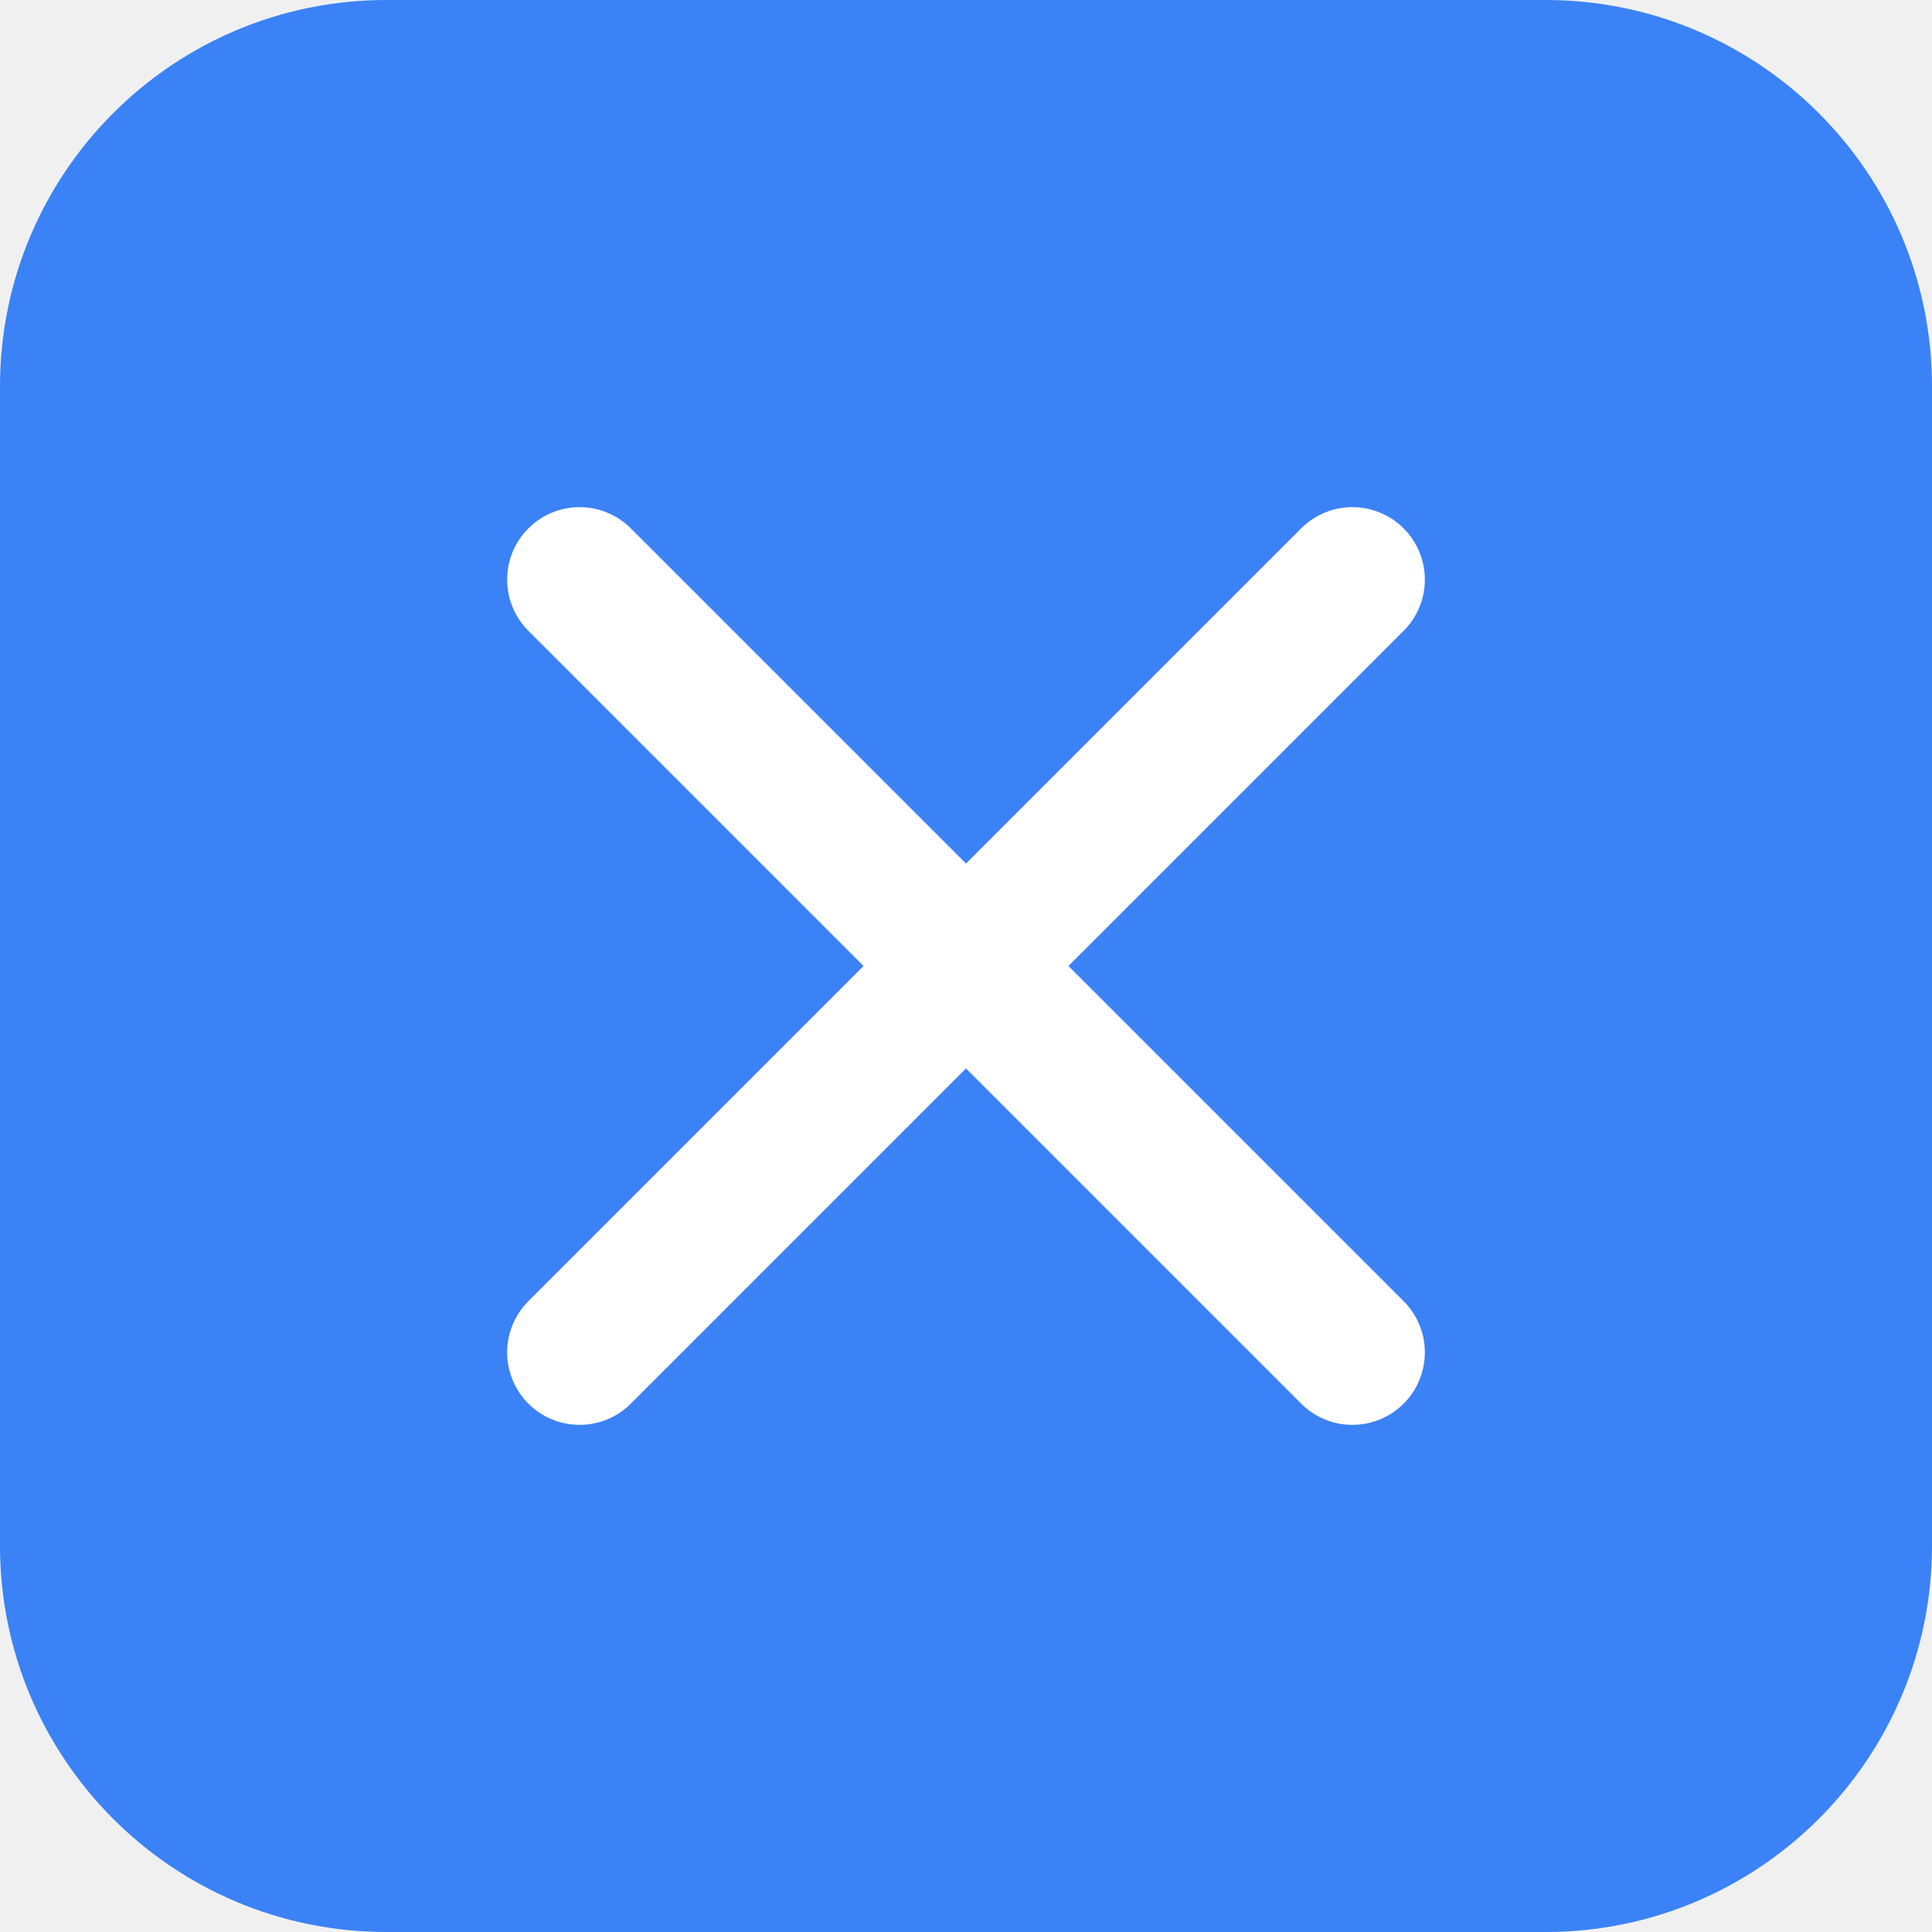
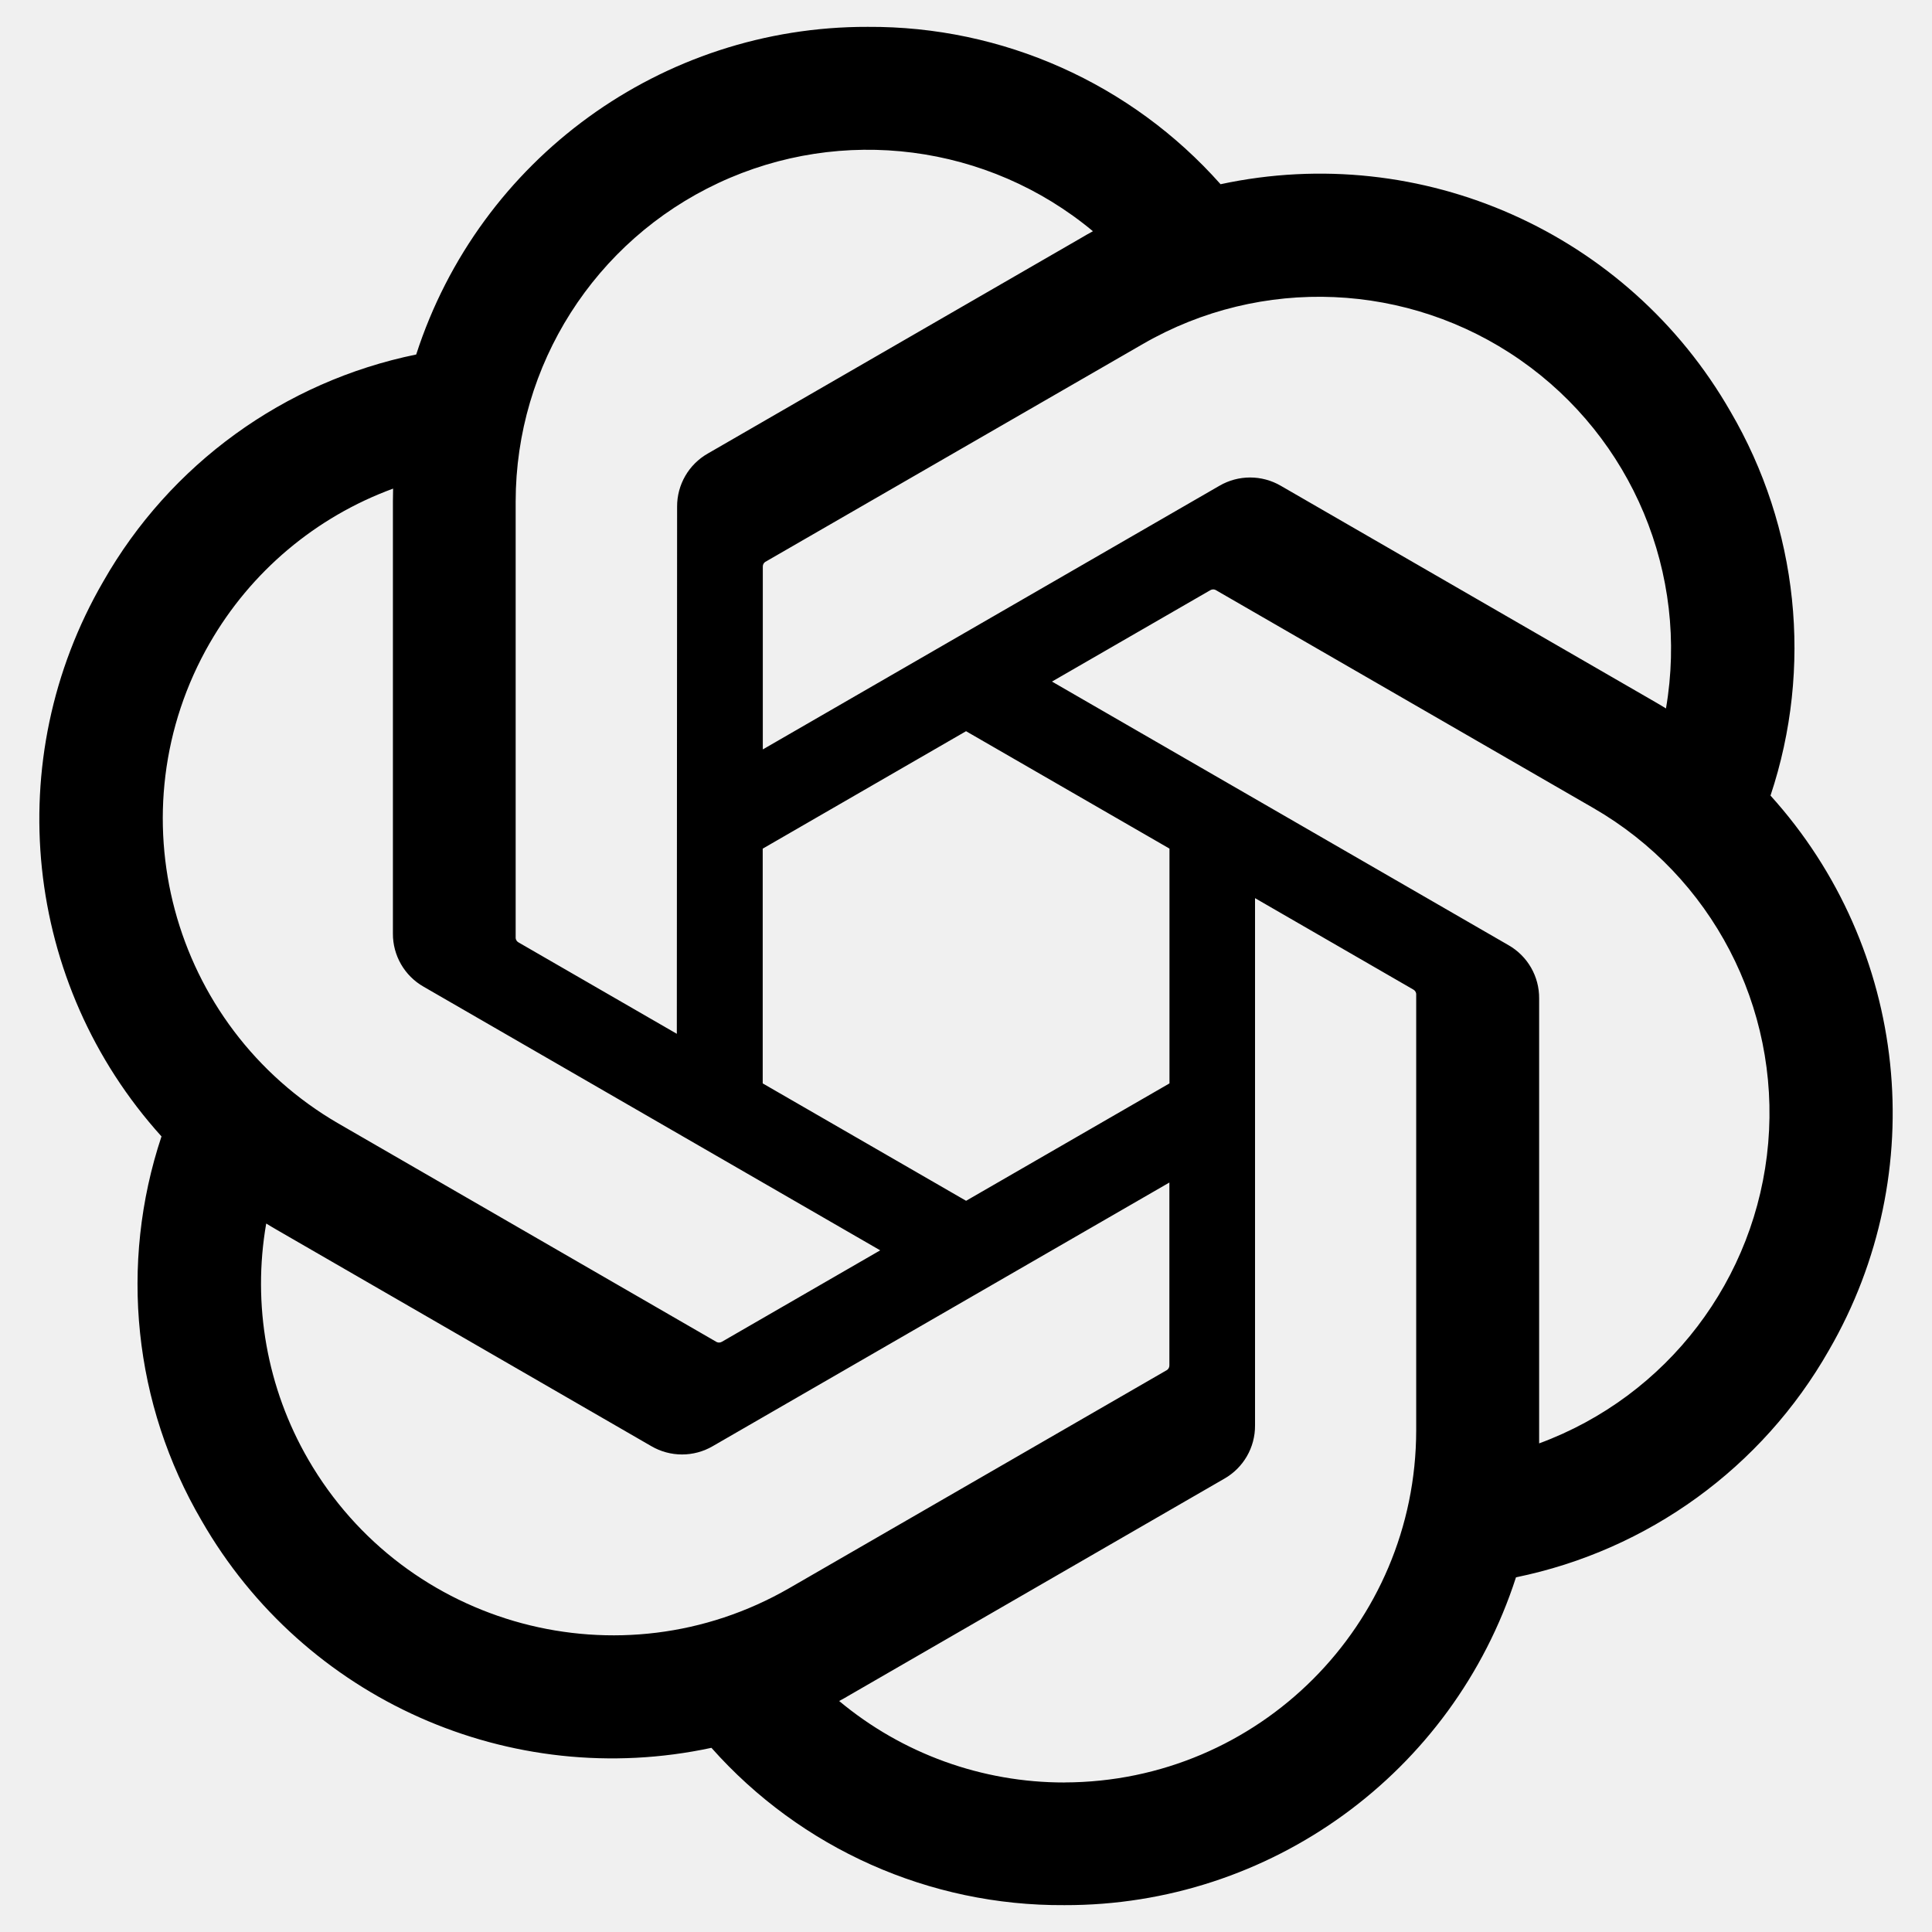
- <svg xmlns="http://www.w3.org/2000/svg" width="40" height="40" viewBox="0 0 40 40" fill="none">
-   <rect width="40" height="40" rx="8" fill="#3B82F6" />
-   <path d="M12 12L28 28M28 12L12 28" stroke="white" stroke-width="3" stroke-linecap="round" />
+ <svg xmlns="http://www.w3.org/2000/svg" width="2500" height="2500" fill="none" stroke-width="1.5" class="h-6 w-6" viewBox="-0.171 0.482 41.142 40.034">
+   <text x="-9999" y="-9999">ChatGPT</text>
+   <path d="M37.532 16.87a9.963 9.963 0 0 0-.856-8.184 10.078 10.078 0 0 0-10.855-4.835A9.964 9.964 0 0 0 18.306.5a10.079 10.079 0 0 0-9.614 6.977 9.967 9.967 0 0 0-6.664 4.834 10.08 10.08 0 0 0 1.24 11.817 9.965 9.965 0 0 0 .856 8.185 10.079 10.079 0 0 0 10.855 4.835 9.965 9.965 0 0 0 7.516 3.35 10.078 10.078 0 0 0 9.617-6.981 9.967 9.967 0 0 0 6.663-4.834 10.079 10.079 0 0 0-1.243-11.813zM22.498 37.886a7.474 7.474 0 0 1-4.799-1.735c.061-.033.168-.091.237-.134l7.964-4.6a1.294 1.294 0 0 0 .655-1.134V19.054l3.366 1.944a.12.12 0 0 1 .066.092v9.299a7.505 7.505 0 0 1-7.49 7.496zM6.392 31.006a7.471 7.471 0 0 1-.894-5.023c.06.036.162.099.237.141l7.964 4.6a1.297 1.297 0 0 0 1.308 0l9.724-5.614v3.888a.12.12 0 0 1-.048.103l-8.051 4.649a7.504 7.504 0 0 1-10.24-2.744zM4.297 13.62A7.469 7.469 0 0 1 8.2 10.333c0 .068-.004.19-.004.274v9.201a1.294 1.294 0 0 0 .654 1.132l9.723 5.614-3.366 1.944a.12.12 0 0 1-.114.01L7.04 23.856a7.504 7.504 0 0 1-2.743-10.237zm27.658 6.437l-9.724-5.615 3.367-1.943a.121.121 0 0 1 .113-.01l8.052 4.648a7.498 7.498 0 0 1-1.158 13.528v-9.476a1.293 1.293 0 0 0-.65-1.132zm3.35-5.043c-.059-.037-.162-.099-.236-.141l-7.965-4.6a1.298 1.298 0 0 0-1.308 0l-9.723 5.614v-3.888a.12.12 0 0 1 .048-.103l8.05-4.645a7.497 7.497 0 0 1 11.135 7.763zm-21.063 6.929l-3.367-1.944a.12.12 0 0 1-.065-.092v-9.299a7.497 7.497 0 0 1 12.293-5.756 6.94 6.94 0 0 0-.236.134l-7.965 4.6a1.294 1.294 0 0 0-.654 1.132l-.006 11.225zm1.829-3.943l4.33-2.501 4.332 2.5v5l-4.331 2.5-4.331-2.5V18z" fill="currentColor" />
</svg>
